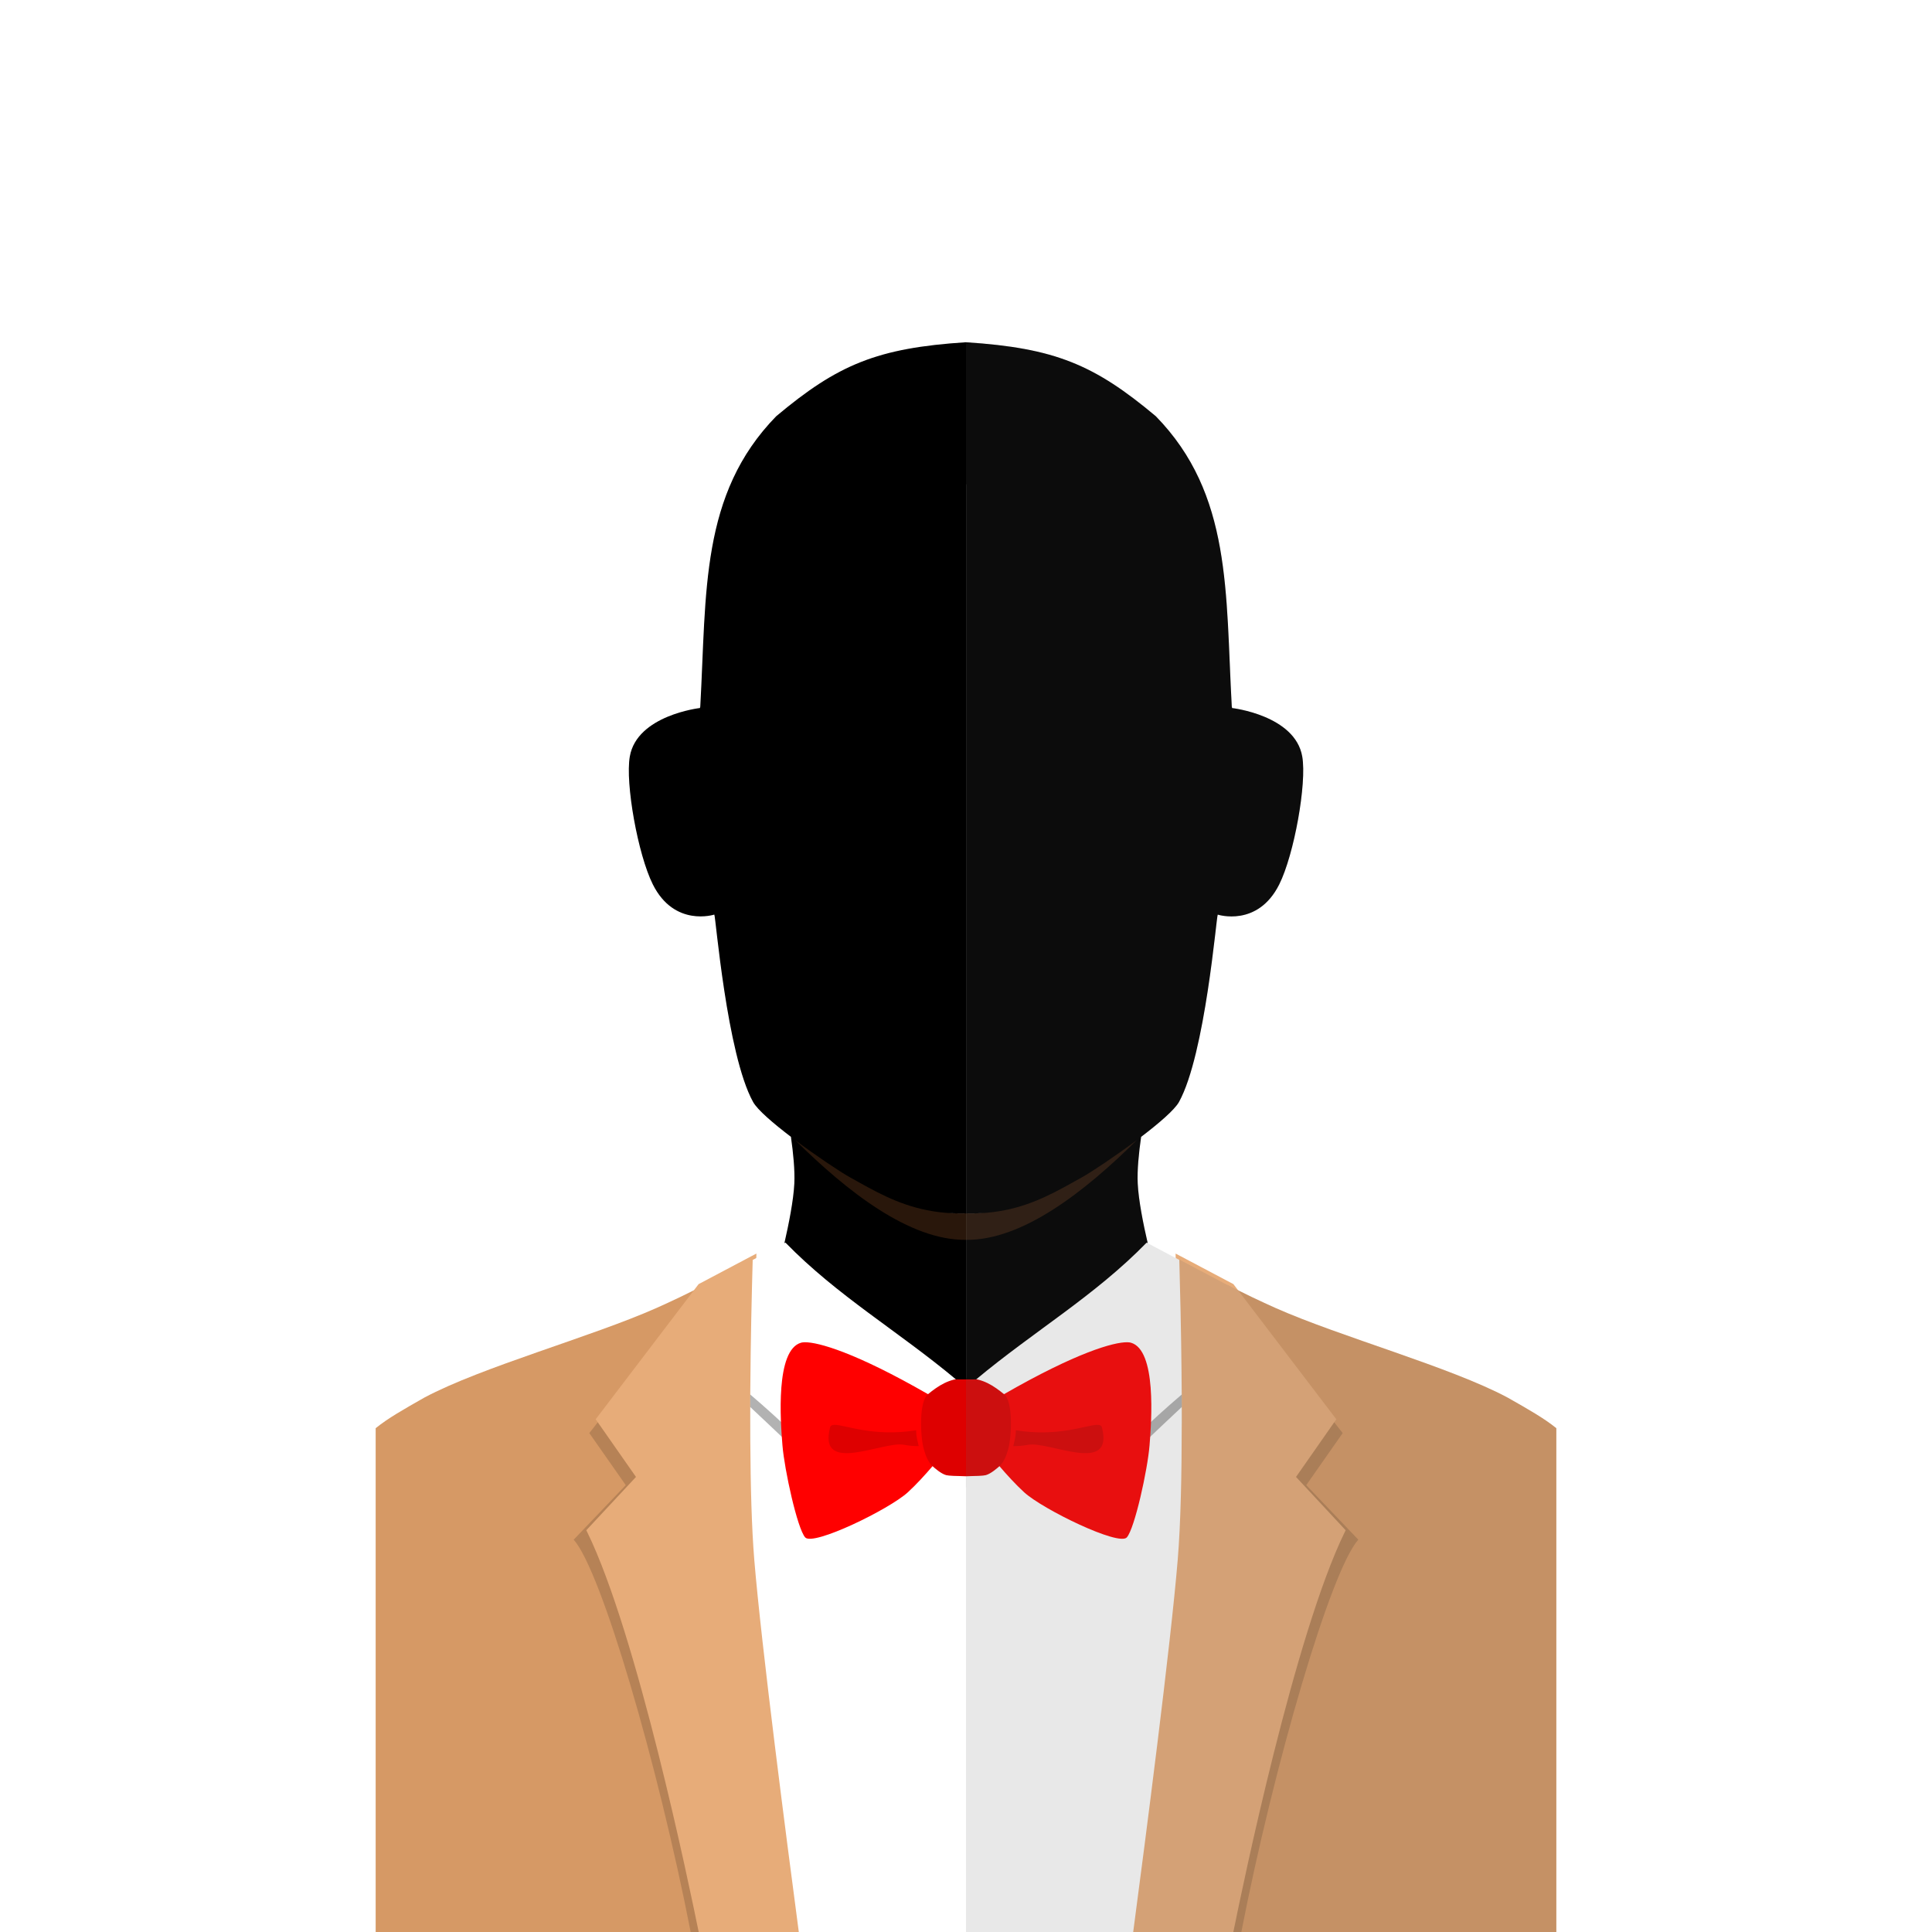
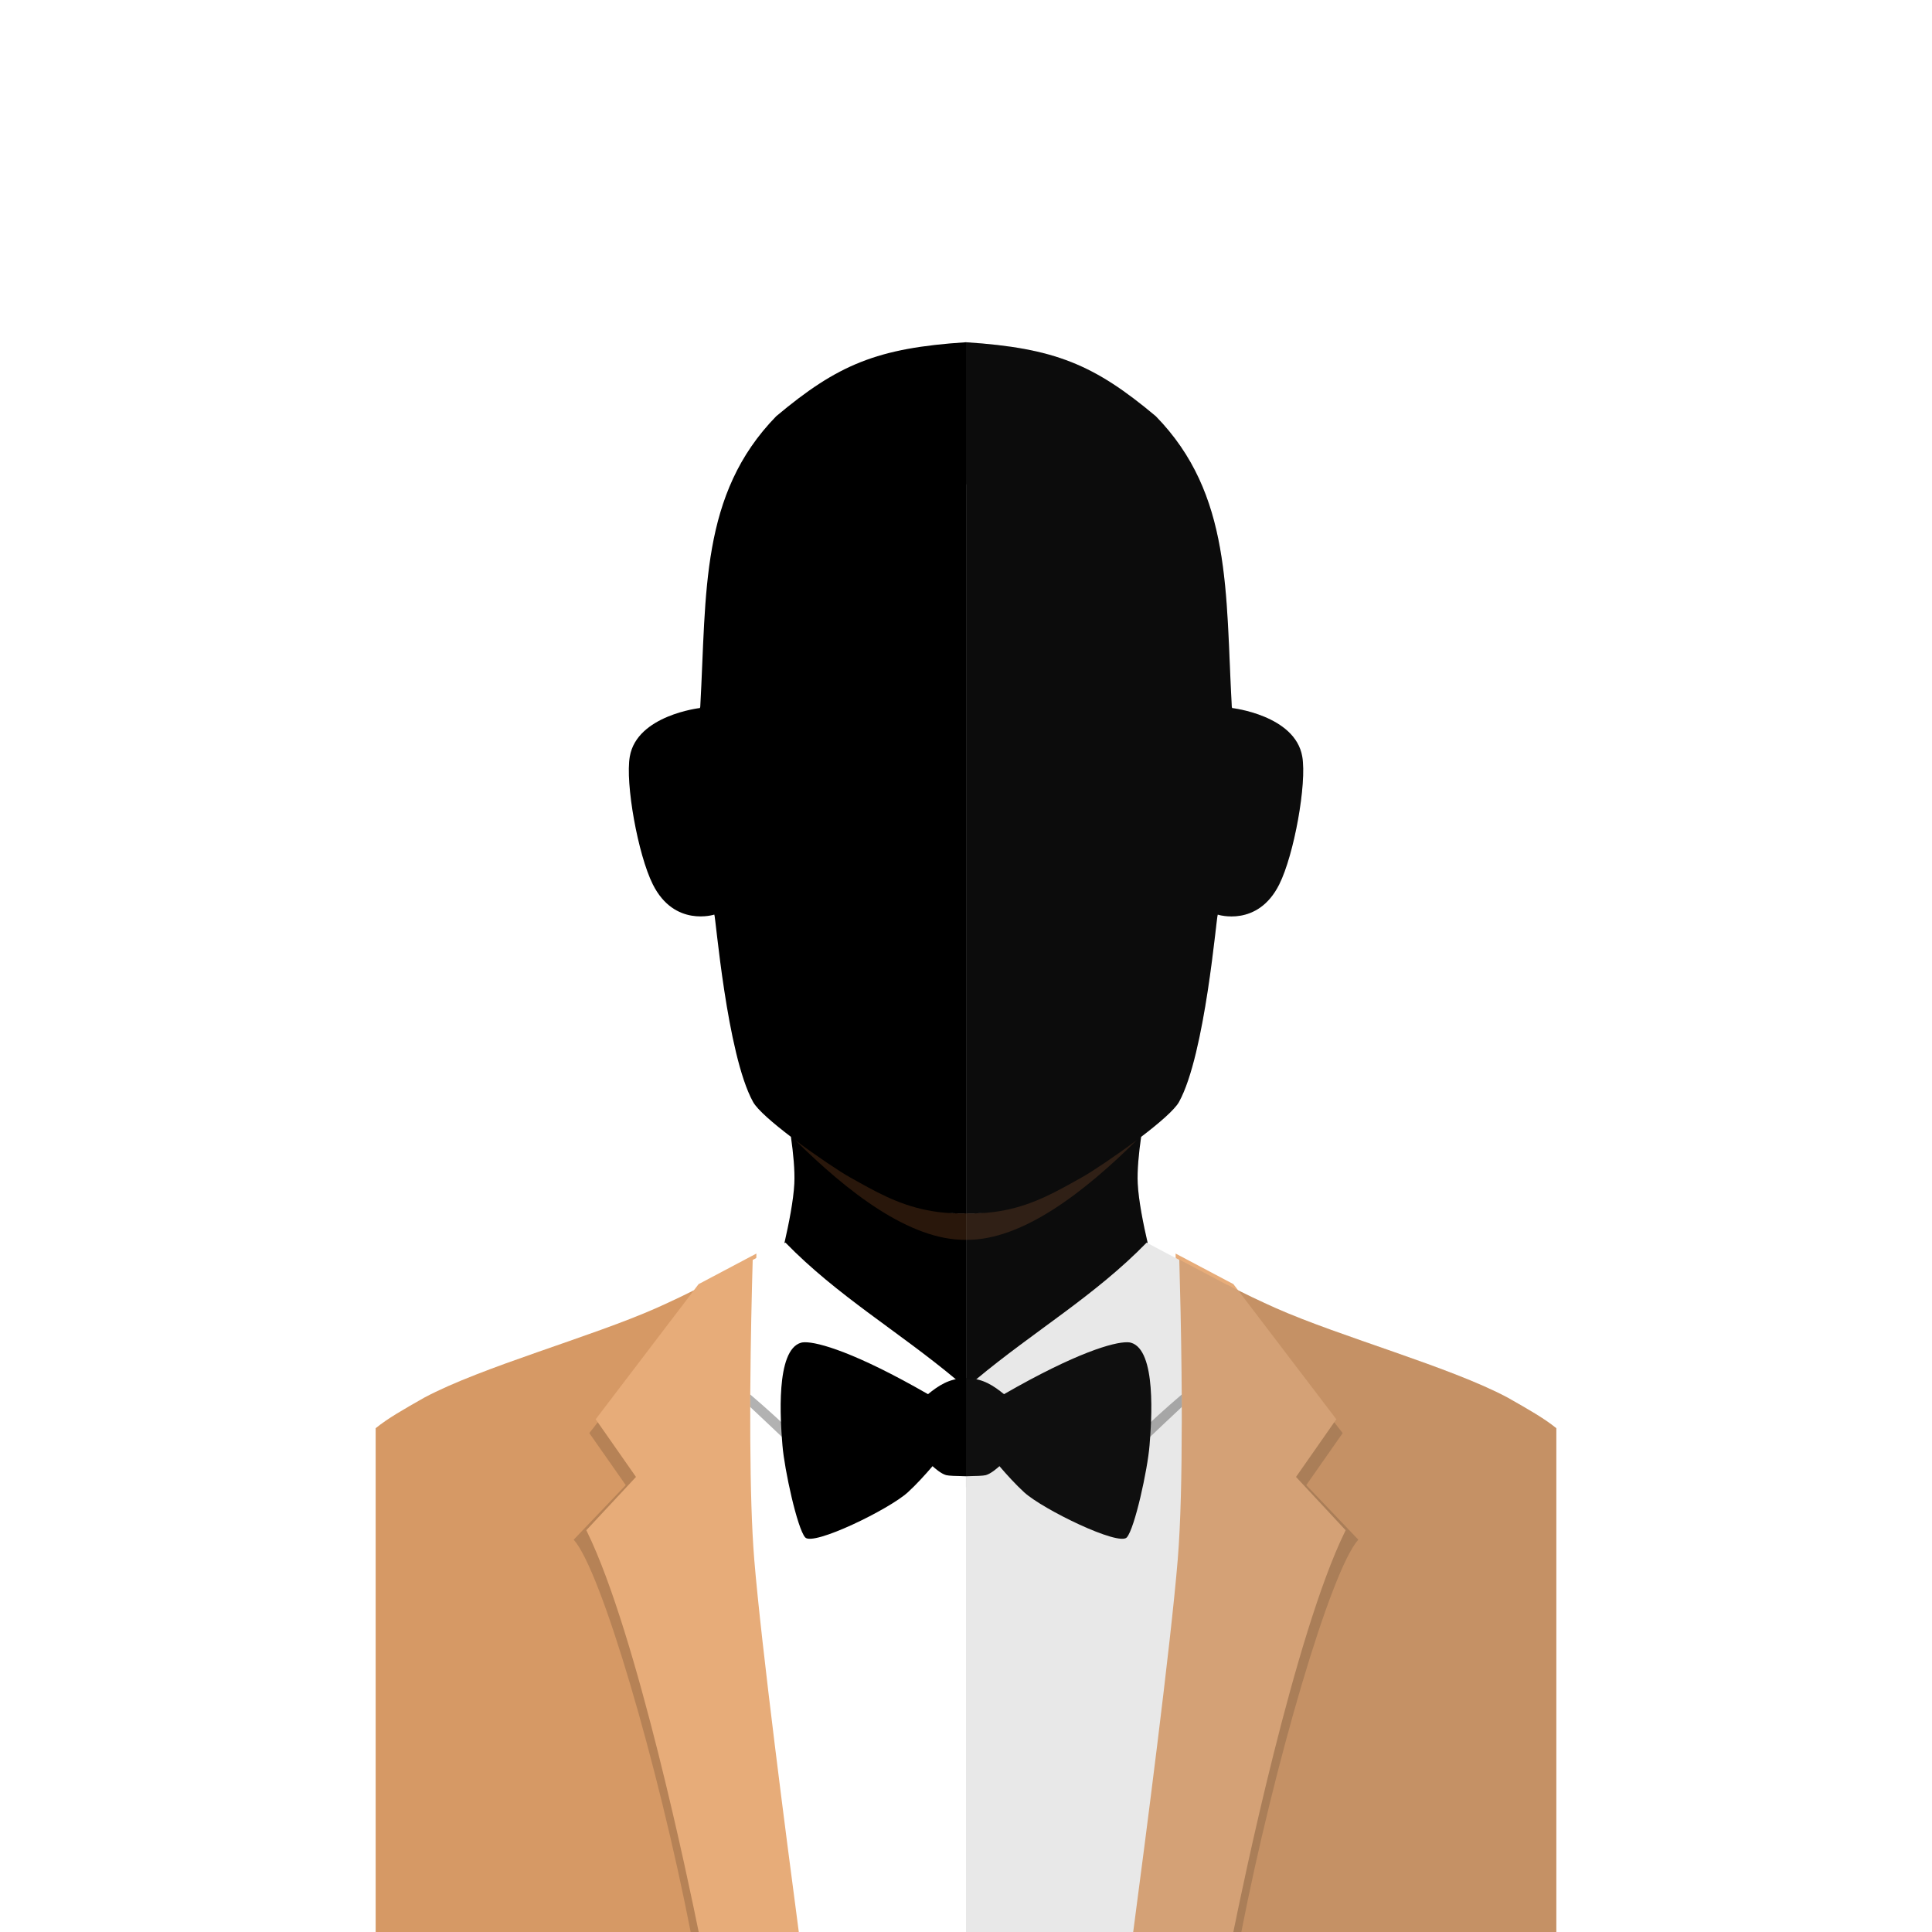
<svg xmlns="http://www.w3.org/2000/svg" height="500px" width="500px" viewBox="0 0 44 72" id="body-svg">
  <defs />
  <g id="Body" style="display: inline">
    <path id="Suit" d="M 12.275 47.871 C 11.685 48.184 10.975 48.518 10.467 48.744 C 8.058 49.815 3.955 50.94 1.816 52.083 C 1.054 52.516 0.459 52.852 0 53.225 L 0 72 L 12.173 72 C 11.822 70.262 9.874 60.867 8.009 57.051 L 9.871 55.051 L 8.515 52.895 L 12.275 47.871 z M 31.725 47.871 L 35.485 52.895 L 34.129 55.051 L 35.991 57.051 C 34.126 60.867 32.178 70.262 31.826 72 L 44 72 L 44 53.225 C 43.541 52.852 42.946 52.516 42.183 52.083 C 40.045 50.94 35.942 49.815 33.533 48.744 C 33.025 48.518 32.315 48.184 31.725 47.871 z " style="fill-rule: evenodd; fill: rgb(214, 153, 101)" />
    <path id="LapelShadow" d="M 8.362 52.896 L 7.962 53.407 L 9.32 55.347 L 7.38 57.379 C 8.412 58.533 10.529 65.793 11.739 72 L 12.173 72 C 11.822 70.263 9.874 60.868 8.009 57.052 L 9.871 55.052 L 8.362 52.896 z M 35.638 52.896 L 34.129 55.052 L 35.991 57.052 C 34.126 60.868 32.178 70.263 31.826 72 L 32.261 72 C 33.471 65.793 35.588 58.533 36.62 57.379 L 34.68 55.347 L 36.038 53.407 L 35.638 52.896 z " style="fill: rgb(0, 0, 0); fill-rule: evenodd; fill-opacity: 0.15" />
    <path id="Lapel" d="M 14.189 46.717 L 13.988 46.822 C 13.68 46.986 12.807 47.447 12.061 47.842 L 12.035 47.855 L 8.199 52.892 L 9.701 55.041 L 7.85 57.028 L 7.89 57.109 C 8.812 58.995 9.768 62.299 10.531 65.338 C 11.289 68.357 11.858 71.113 12.038 72 L 15.903 72 L 15.9 71.982 C 15.44 68.508 14.503 61.293 14.242 58.119 C 13.996 55.124 14.103 49.784 14.184 46.943 L 14.189 46.717 z M 29.811 46.717 L 29.816 46.943 C 29.897 49.784 30.004 55.124 29.758 58.119 C 29.497 61.293 28.56 68.508 28.1 71.982 L 28.097 72 L 31.963 72 C 32.143 71.113 32.711 68.357 33.469 65.338 C 34.232 62.299 35.188 58.995 36.109 57.109 L 36.149 57.028 L 34.299 55.041 L 35.801 52.892 L 31.965 47.855 L 31.94 47.842 C 31.193 47.447 30.32 46.986 30.012 46.822 L 29.811 46.717 z " style="fill-rule: evenodd; fill: rgb(231, 172, 121)" />
    <path id="Shirt" d="M 15.27 46.309 C 15.202 46.344 14.329 46.807 14.051 46.954 C 14.015 48.217 13.975 49.912 13.962 51.753 L 13.961 51.752 C 13.956 52.414 13.956 53.084 13.96 53.745 L 13.962 53.748 C 13.972 55.374 14.012 56.935 14.11 58.13 C 14.372 61.314 15.309 68.525 15.769 72 L 18.12 72 L 21.999 72 L 21.999 55.421 L 22.001 55.421 L 22.001 72 L 25.88 72 L 28.231 72 C 28.691 68.525 29.628 61.314 29.89 58.13 C 30.002 56.769 30.039 54.934 30.04 53.068 L 30.043 53.064 C 30.043 52.699 30.042 52.333 30.04 51.969 C 30.039 51.95 30.039 51.932 30.039 51.913 C 30.038 51.796 30.037 51.68 30.036 51.564 C 30.036 51.461 30.035 51.357 30.034 51.255 C 30.034 51.23 30.034 51.205 30.033 51.18 L 30.033 51.18 C 30.017 49.562 29.981 48.085 29.949 46.954 C 29.671 46.807 28.798 46.344 28.73 46.309 C 26.791 48.299 24.539 49.6 22.369 51.412 C 22.369 51.412 22.362 51.407 22.362 51.407 L 22.001 51.407 L 22.001 51.674 L 21.999 51.674 L 21.999 51.407 L 21.637 51.407 C 21.638 51.407 21.631 51.412 21.631 51.412 C 19.461 49.6 17.209 48.299 15.27 46.309 z M 14.838 52.743 C 14.988 52.879 15.139 53.018 15.292 53.162 C 15.445 53.306 15.599 53.453 15.755 53.605 C 15.911 53.757 16.068 53.912 16.227 54.072 C 16.385 54.231 16.545 54.395 16.706 54.563 C 16.867 54.73 17.029 54.902 17.193 55.079 C 17.356 55.255 17.52 55.436 17.686 55.621 C 17.52 55.436 17.356 55.255 17.193 55.079 C 17.029 54.902 16.867 54.73 16.706 54.563 C 16.545 54.395 16.385 54.231 16.227 54.072 C 16.068 53.912 15.911 53.757 15.755 53.605 C 15.599 53.453 15.445 53.306 15.292 53.162 C 15.139 53.018 14.988 52.879 14.838 52.743 z M 29.162 52.743 C 29.012 52.879 28.861 53.018 28.708 53.162 C 28.555 53.306 28.401 53.453 28.245 53.605 C 28.089 53.757 27.931 53.912 27.773 54.072 C 27.614 54.231 27.455 54.395 27.294 54.563 C 27.133 54.73 26.97 54.902 26.807 55.079 C 26.644 55.255 26.48 55.436 26.314 55.621 C 26.254 55.532 26.193 55.444 26.132 55.358 C 26.193 55.444 26.254 55.532 26.314 55.621 C 26.48 55.436 26.644 55.255 26.807 55.079 C 26.97 54.902 27.133 54.73 27.294 54.563 C 27.455 54.395 27.614 54.231 27.773 54.072 C 27.931 53.912 28.089 53.757 28.245 53.605 C 28.401 53.453 28.555 53.306 28.708 53.162 C 28.861 53.018 29.012 52.879 29.162 52.743 z M 19.252 53.641 C 19.123 53.783 18.991 53.931 18.86 54.085 C 18.794 54.162 18.728 54.24 18.662 54.32 C 18.596 54.4 18.53 54.481 18.465 54.564 C 18.407 54.636 18.35 54.709 18.293 54.783 C 18.35 54.709 18.407 54.636 18.465 54.564 C 18.53 54.482 18.596 54.4 18.662 54.32 C 18.728 54.241 18.794 54.162 18.86 54.085 C 18.992 53.931 19.123 53.783 19.252 53.641 z M 25.394 54.389 C 25.431 54.434 25.467 54.479 25.503 54.524 C 25.467 54.479 25.431 54.434 25.394 54.389 z M 25.575 54.613 C 25.613 54.661 25.65 54.71 25.688 54.758 C 25.651 54.71 25.613 54.661 25.575 54.613 z M 18.24 54.852 C 18.197 54.907 18.155 54.964 18.113 55.02 C 18.155 54.964 18.197 54.908 18.24 54.852 z M 25.769 54.863 C 25.814 54.923 25.859 54.983 25.904 55.043 C 25.859 54.983 25.814 54.923 25.769 54.863 z M 25.935 55.084 C 25.988 55.157 26.042 55.231 26.095 55.305 C 26.042 55.231 25.988 55.157 25.935 55.084 z M 18.056 55.097 C 18.011 55.158 17.966 55.221 17.921 55.283 C 17.966 55.221 18.011 55.158 18.056 55.097 z " style="fill-rule: evenodd; fill: rgb(255, 255, 255)" />
    <path id="CollarShadow" d="M 30.032 51.18 C 30.034 51.424 30.037 51.664 30.039 51.913 C 30.037 51.668 30.036 51.422 30.033 51.18 L 30.032 51.18 z M 21.999 51.674 L 21.999 55.195 L 21.999 55.421 L 22.001 55.421 L 22.001 55.195 L 22.001 51.674 L 21.999 51.674 z M 13.961 51.752 C 13.956 52.414 13.956 53.084 13.96 53.745 L 13.962 53.748 C 13.96 53.313 13.959 52.874 13.96 52.436 C 14.382 52.831 17.292 55.566 17.678 56.024 L 17.697 56.046 C 17.757 56.006 17.82 55.927 17.916 55.831 C 18.159 55.588 19.068 54.471 19.436 53.945 L 20.193 55.195 L 19.252 53.641 C 18.734 54.209 18.191 54.873 17.686 55.621 C 16.363 54.141 15.103 52.943 13.96 51.969 C 13.961 51.895 13.962 51.826 13.962 51.753 L 13.961 51.752 z M 30.04 51.969 C 28.897 52.943 27.637 54.141 26.314 55.621 C 25.807 54.871 25.265 54.208 24.748 53.641 L 24.564 53.945 C 24.932 54.471 25.841 55.588 26.084 55.831 C 26.18 55.927 26.243 56.006 26.303 56.046 L 26.322 56.024 C 26.708 55.566 29.618 52.831 30.04 52.436 C 30.04 52.646 30.04 52.857 30.04 53.068 L 30.043 53.064 C 30.043 52.699 30.042 52.333 30.04 51.969 z " style="fill: rgb(0, 0, 0); fill-rule: evenodd; fill-opacity: 0.304" />
    <g id="TieGroup" style="display: none">
-       <path fill="#ff0000" id="Tie" d="M 20.389,55.195 18.12,72 h 3.879 V 55.195 Z m 1.611,0 V 72 h 3.879 L 23.61,55.195 Z" style="fill-rule: evenodd" />
-       <path fill="#ff0000" id="TieKnot" d="m 21.637,51.407 c 0.023,-0.007 -1.103,0.811 -2.391,2.226 l 0.946,1.562 h 1.806 v -3.788 z m 0.363,0 v 3.788 h 1.806 l 0.946,-1.562 c -1.288,-1.415 -2.413,-2.233 -2.391,-2.226 z" style="fill-rule: evenodd" />
+       <path id="Tie" d="M 20.389,55.195 18.12,72 h 3.879 V 55.195 Z m 1.611,0 V 72 h 3.879 L 23.61,55.195 Z" style="fill-rule: evenodd" />
+       <path id="TieKnot" d="m 21.637,51.407 c 0.023,-0.007 -1.103,0.811 -2.391,2.226 l 0.946,1.562 h 1.806 v -3.788 z m 0.363,0 v 3.788 h 1.806 l 0.946,-1.562 c -1.288,-1.415 -2.413,-2.233 -2.391,-2.226 z" style="fill-rule: evenodd" />
      <path id="TieTint" d="M 20.389,55.195 18.12,72 h 3.879 V 55.195 Z m 1.611,0 V 72 h 3.879 L 23.61,55.195 Z" style="fill: rgb(0, 0, 0); fill-opacity: 0.15; fill-rule: evenodd" />
    </g>
    <g id="BowtieGroup" style="display: inline">
-       <path fill="#ff0000" d="m 15.995,50.022 c -0.056,6.37e-4 -0.101,0.006 -0.136,0.015 -0.968,0.265 -0.773,2.923 -0.699,3.83 0.074,0.907 0.552,3.091 0.846,3.427 0.294,0.336 3.127,-1.042 3.826,-1.68 0.319,-0.292 0.653,-0.66 0.922,-0.975 3.6e-4,3.26e-4 7.05e-4,7.4e-4 0.001,10e-4 0.058,0.053 0.315,0.286 0.513,0.335 0.085,0.021 0.357,0.034 0.732,0.04 0.375,-0.006 0.647,-0.018 0.732,-0.04 0.198,-0.05 0.455,-0.283 0.513,-0.335 3.28e-4,-2.93e-4 6.73e-4,-7.07e-4 0.001,-10e-4 0.269,0.315 0.603,0.683 0.922,0.975 0.699,0.638 3.531,2.016 3.826,1.68 0.294,-0.336 0.773,-2.52 0.846,-3.427 0.074,-0.907 0.268,-3.565 -0.699,-3.83 -0.034,-0.009 -0.079,-0.015 -0.136,-0.015 -0.499,-0.006 -1.883,0.379 -4.589,1.935 -0.375,-0.302 -0.782,-0.596 -1.416,-0.596 -0.634,0 -1.041,0.294 -1.416,0.596 -2.706,-1.556 -4.09,-1.94 -4.589,-1.935 z" id="Bowtie" style="fill-rule: evenodd" />
+       <path d="m 15.995,50.022 c -0.056,6.37e-4 -0.101,0.006 -0.136,0.015 -0.968,0.265 -0.773,2.923 -0.699,3.83 0.074,0.907 0.552,3.091 0.846,3.427 0.294,0.336 3.127,-1.042 3.826,-1.68 0.319,-0.292 0.653,-0.66 0.922,-0.975 3.6e-4,3.26e-4 7.05e-4,7.4e-4 0.001,10e-4 0.058,0.053 0.315,0.286 0.513,0.335 0.085,0.021 0.357,0.034 0.732,0.04 0.375,-0.006 0.647,-0.018 0.732,-0.04 0.198,-0.05 0.455,-0.283 0.513,-0.335 3.28e-4,-2.93e-4 6.73e-4,-7.07e-4 0.001,-10e-4 0.269,0.315 0.603,0.683 0.922,0.975 0.699,0.638 3.531,2.016 3.826,1.68 0.294,-0.336 0.773,-2.52 0.846,-3.427 0.074,-0.907 0.268,-3.565 -0.699,-3.83 -0.034,-0.009 -0.079,-0.015 -0.136,-0.015 -0.499,-0.006 -1.883,0.379 -4.589,1.935 -0.375,-0.302 -0.782,-0.596 -1.416,-0.596 -0.634,0 -1.041,0.294 -1.416,0.596 -2.706,-1.556 -4.09,-1.94 -4.589,-1.935 z" id="Bowtie" style="fill-rule: evenodd" />
      <path d="m 20.579,51.961 c -0.336,0.269 -0.285,1.579 -0.151,2.049 0.068,0.239 0.16,0.48 0.327,0.631 0.058,0.053 0.315,0.286 0.513,0.335 0.085,0.021 0.357,0.034 0.732,0.04 0.375,-0.006 0.647,-0.018 0.732,-0.04 0.198,-0.05 0.455,-0.283 0.513,-0.335 0.167,-0.151 0.259,-0.392 0.327,-0.631 0.134,-0.47 0.185,-1.781 -0.151,-2.049 -0.377,-0.303 -0.784,-0.6 -1.421,-0.6 -0.637,0 -1.044,0.296 -1.421,0.6 z m -3.483,1.139 c -0.09,0.002 -0.145,0.029 -0.162,0.096 -0.46,1.789 1.983,0.496 2.755,0.647 0.178,0.035 0.365,0.049 0.548,0.05 -0.041,-0.212 -0.092,-0.309 -0.095,-0.592 -1.598,0.261 -2.656,-0.209 -3.046,-0.202 z m 9.785,0 c -0.408,0.01 -1.456,0.458 -3.023,0.202 -0.003,0.282 -0.054,0.38 -0.095,0.592 0.183,-0.002 0.371,-0.015 0.548,-0.05 0.773,-0.151 3.215,1.142 2.755,-0.647 -0.019,-0.073 -0.082,-0.099 -0.186,-0.096 z" id="BowtieShadow" style="fill: rgb(0, 0, 0); fill-opacity: 0.13; fill-rule: evenodd" />
    </g>
    <path id="Head" d="m 22,12.754 c -3.311,0.214 -4.781,0.835 -7.072,2.757 -2.841,2.911 -2.594,6.565 -2.831,10.823 -10e-4,0.004 -0.013,0.052 -0.013,0.052 0,0 -2.345,0.267 -2.613,1.807 -0.174,0.998 0.301,3.652 0.858,4.766 0.804,1.607 2.291,1.125 2.291,1.125 0.048,0.028 0.463,5.204 1.444,6.981 0.161,0.293 0.749,0.797 1.412,1.302 0.086,0.602 0.15,1.25 0.126,1.741 -0.031,0.626 -0.206,1.506 -0.37,2.221 0.004,-0.002 0.037,-0.02 0.039,-0.021 1.94,1.99 4.191,3.291 6.362,5.104 0.004,-0.004 0.007,-0.006 0.006,-0.006 h 0.362 v -6.188 c -0.118,0.003 -0.232,0.003 -0.345,5.17e-4 0.112,0.003 0.227,0.003 0.345,-5.17e-4 v -27.168 c 3.6e-4,-2e-5 7.14e-4,2.2e-5 10e-4,0 3.2e-4,2.2e-5 6.73e-4,-2e-5 0.001,0 v 27.168 c 0.118,0.003 0.232,0.003 0.345,5.17e-4 -0.112,0.003 -0.227,0.003 -0.345,-5.17e-4 v 6.188 h 0.362 c -0.001,-3e-4 0.001,0.002 0.006,0.006 2.171,-1.812 4.422,-3.113 6.362,-5.104 0.002,0.001 0.035,0.019 0.039,0.021 C 28.606,45.615 28.431,44.735 28.4,44.109 c -0.025,-0.492 0.04,-1.139 0.126,-1.741 0.662,-0.504 1.25,-1.009 1.412,-1.302 0.981,-1.778 1.396,-6.953 1.444,-6.981 0,0 1.487,0.482 2.291,-1.125 0.557,-1.114 1.032,-3.768 0.858,-4.766 -0.268,-1.54 -2.613,-1.807 -2.613,-1.807 0,0 -0.012,-0.047 -0.013,-0.052 -0.237,-4.258 0.01,-7.912 -2.831,-10.823 -2.292,-1.922 -3.761,-2.543 -7.072,-2.757 z m -6.464,29.66 c 0.069,0.052 0.139,0.105 0.209,0.157 -0.07,-0.052 -0.14,-0.104 -0.209,-0.157 z m 0.265,0.198 c 0.167,0.123 0.334,0.242 0.498,0.358 -0.164,-0.116 -0.331,-0.235 -0.498,-0.358 z m 12.397,0 c -0.171,0.126 -0.341,0.248 -0.508,0.366 0.167,-0.118 0.338,-0.24 0.508,-0.366 z m -0.585,0.42 c -0.155,0.108 -0.303,0.21 -0.443,0.305 0.141,-0.095 0.289,-0.196 0.443,-0.305 z m -11.213,0.01 c 0.156,0.109 0.307,0.213 0.449,0.308 -0.142,-0.096 -0.292,-0.198 -0.449,-0.308 z m 0.535,0.366 c 0.147,0.098 0.285,0.188 0.402,0.262 -0.117,-0.074 -0.253,-0.163 -0.402,-0.262 z m 10.112,0.011 c -0.146,0.097 -0.278,0.183 -0.394,0.256 0.113,-0.072 0.251,-0.161 0.394,-0.256 z m -9.654,0.286 c 0.046,0.029 0.092,0.058 0.131,0.081 0.053,0.032 0.098,0.059 0.136,0.08 -0.038,-0.021 -0.084,-0.048 -0.136,-0.08 -0.039,-0.023 -0.086,-0.053 -0.131,-0.081 z m 9.076,0.084 c -0.05,0.03 -0.095,0.056 -0.131,0.076 0.036,-0.02 0.081,-0.046 0.131,-0.076 z M 18.13,44.126 c 0.128,0.071 0.258,0.141 0.389,0.21 -0.131,-0.069 -0.26,-0.139 -0.389,-0.21 z m 7.74,0 c -0.128,0.071 -0.257,0.141 -0.389,0.21 0.131,-0.069 0.261,-0.139 0.389,-0.21 z m -4.775,1.056 c 0.042,0.004 0.084,0.009 0.127,0.013 -0.043,-0.004 -0.085,-0.008 -0.127,-0.013 z m 1.81,0 c -0.042,0.005 -0.084,0.009 -0.127,0.013 0.043,-0.004 0.085,-0.008 0.127,-0.013 z m -1.572,0.022 c 0.097,0.007 0.196,0.012 0.298,0.015 -0.052,-0.001 -0.103,-0.003 -0.154,-0.006 -0.003,-1.57e-4 -0.006,-3.56e-4 -0.009,-5.17e-4 -0.045,-0.002 -0.09,-0.005 -0.134,-0.009 z m 1.334,0 c -0.044,0.003 -0.089,0.006 -0.134,0.009 -0.003,1.61e-4 -0.006,3.6e-4 -0.009,5.17e-4 -0.05,0.003 -0.101,0.004 -0.153,0.006 0.101,-0.003 0.199,-0.008 0.296,-0.015 z" style="fill-rule: evenodd" />
    <path id="NeckShadow" d="m 15.625,42.48 c 1.954,1.935 4.277,3.751 6.375,3.725 2.099,0.026 4.422,-1.79 6.375,-3.725 -0.818,0.613 -1.706,1.201 -2.032,1.382 -0.001,7e-4 -0.003,0.002 -0.004,0.003 h -5.17e-4 c -0.175,0.097 -0.35,0.196 -0.528,0.294 -0.059,0.033 -0.119,0.065 -0.178,0.097 -0.866,0.468 -1.805,0.892 -3.1,0.957 -3.2e-4,1.8e-5 -6.93e-4,-1.7e-5 -0.001,0 -10e-4,4.3e-5 -0.002,-4.2e-5 -0.003,0 -0.002,1.28e-4 -0.005,4.04e-4 -0.007,5.17e-4 -0.048,0.002 -0.097,0.004 -0.146,0.006 -0.018,4.6e-4 -0.037,6.82e-4 -0.055,10e-4 -0.031,5.63e-4 -0.063,8.64e-4 -0.095,0.001 -0.027,1.52e-4 -0.054,1.52e-4 -0.081,0 -0.048,-3e-4 -0.097,-7.67e-4 -0.146,-0.002 h -5.16e-4 -5.17e-4 c -0.049,0.001 -0.098,0.002 -0.146,0.002 -0.027,1.52e-4 -0.054,1.52e-4 -0.081,0 -0.032,-1.69e-4 -0.063,-4.7e-4 -0.095,-0.001 -0.018,-3.52e-4 -0.037,-5.74e-4 -0.055,-10e-4 -0.049,-0.001 -0.098,-0.003 -0.146,-0.006 -0.002,-1.13e-4 -0.005,-3.89e-4 -0.007,-5.17e-4 -8.5e-4,-4.2e-5 -0.002,4.3e-5 -0.003,0 -3.4e-4,-1.7e-5 -7.13e-4,1.8e-5 -0.001,0 -1.295,-0.065 -2.234,-0.489 -3.1,-0.957 -0.06,-0.032 -0.119,-0.065 -0.178,-0.097 -0.177,-0.098 -0.352,-0.197 -0.528,-0.294 h -5.17e-4 c -9.99e-4,-6.7e-4 -0.003,-0.002 -0.004,-0.003 -0.326,-0.181 -1.214,-0.77 -2.032,-1.382 z" style="fill: rgb(160, 90, 44); fill-opacity: 0.261; fill-rule: evenodd" />
    <path d="m 28.729,46.309 c 0.068,0.036 0.941,0.498 1.219,0.645 0.005,0.186 0.011,0.402 0.016,0.606 -0.005,-0.208 -0.011,-0.433 -0.016,-0.621 0.285,0.151 1.08,0.571 1.784,0.944 l -0.008,-0.011 c 0.59,0.312 1.3,0.646 1.808,0.872 2.409,1.071 6.512,2.197 8.651,3.339 0.762,0.433 1.357,0.77 1.816,1.142 V 72 H 32.26 v 5.16e-4 H 31.826 28.23 V 72 H 25.879 22 v -16.805 -3.788 h 0.362 c -0.001,-3.39e-4 0.001,0.002 0.006,0.006 2.171,-1.812 4.422,-3.113 6.362,-5.104 z" id="RightTint" style="fill: rgb(102, 102, 102); fill-opacity: 0.15; fill-rule: evenodd" />
    <path d="m 22,12.754 v 5.297 c 3.6e-4,2e-5 7.06e-4,-2.1e-5 10e-4,0 v 27.168 h -5.17e-4 -5.16e-4 v 0.986 c 2.76e-4,4e-6 7.23e-4,-5e-6 0.001,0 v 5.202 h 0.362 c -0.001,-3e-4 0.001,0.002 0.006,0.006 2.171,-1.812 4.422,-3.113 6.362,-5.104 0.002,0.001 0.035,0.019 0.039,0.021 -0.164,-0.715 -0.339,-1.594 -0.37,-2.221 -0.025,-0.492 0.04,-1.139 0.126,-1.741 0.662,-0.504 1.25,-1.009 1.412,-1.302 0.981,-1.778 1.396,-6.953 1.444,-6.981 0,0 1.487,0.482 2.291,-1.125 0.557,-1.114 1.032,-3.768 0.858,-4.766 C 34.263,26.653 31.917,26.386 31.917,26.386 c 0,0 -0.012,-0.047 -0.013,-0.051 -0.237,-4.258 0.01,-7.913 -2.831,-10.824 -2.292,-1.922 -3.761,-2.543 -7.072,-2.757 z" id="HeadTint" style="         fill: rgb(102, 102, 102);         fill-opacity: 0.123;         fill-rule: evenodd;       " />
  </g>
</svg>
